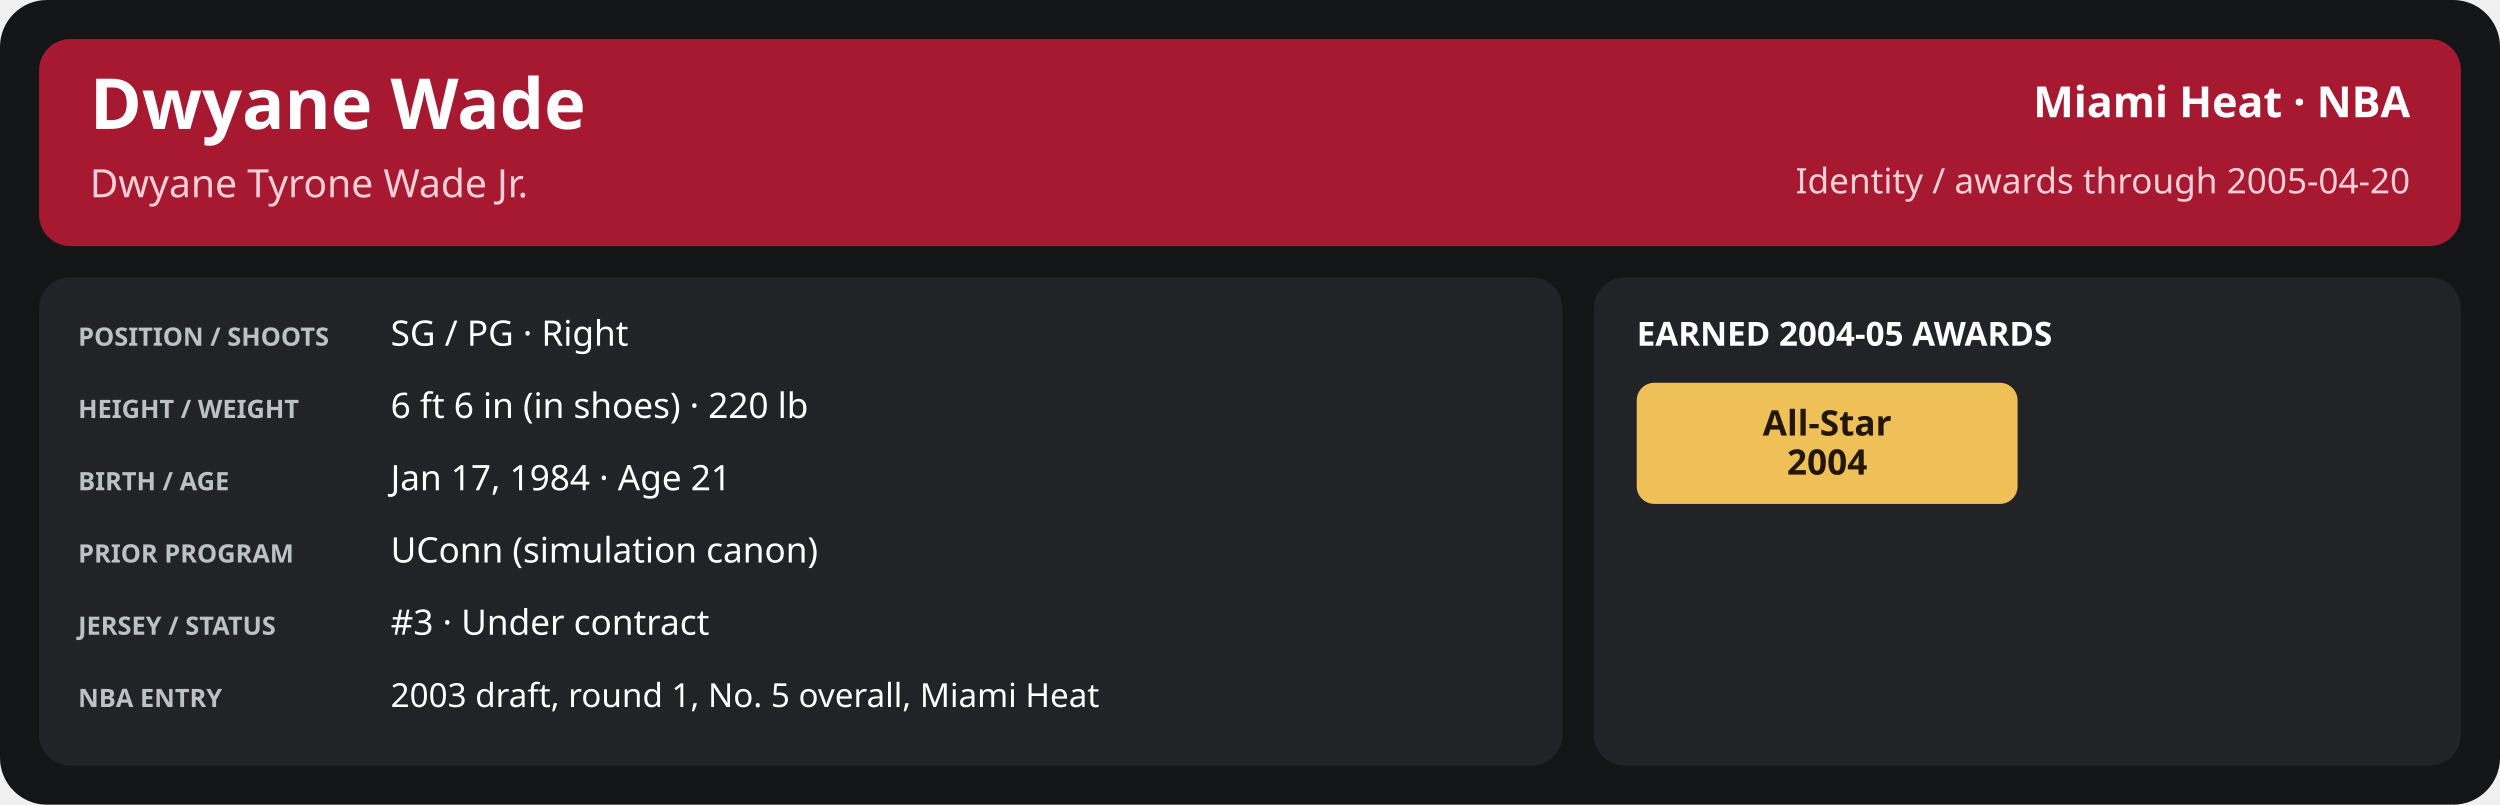
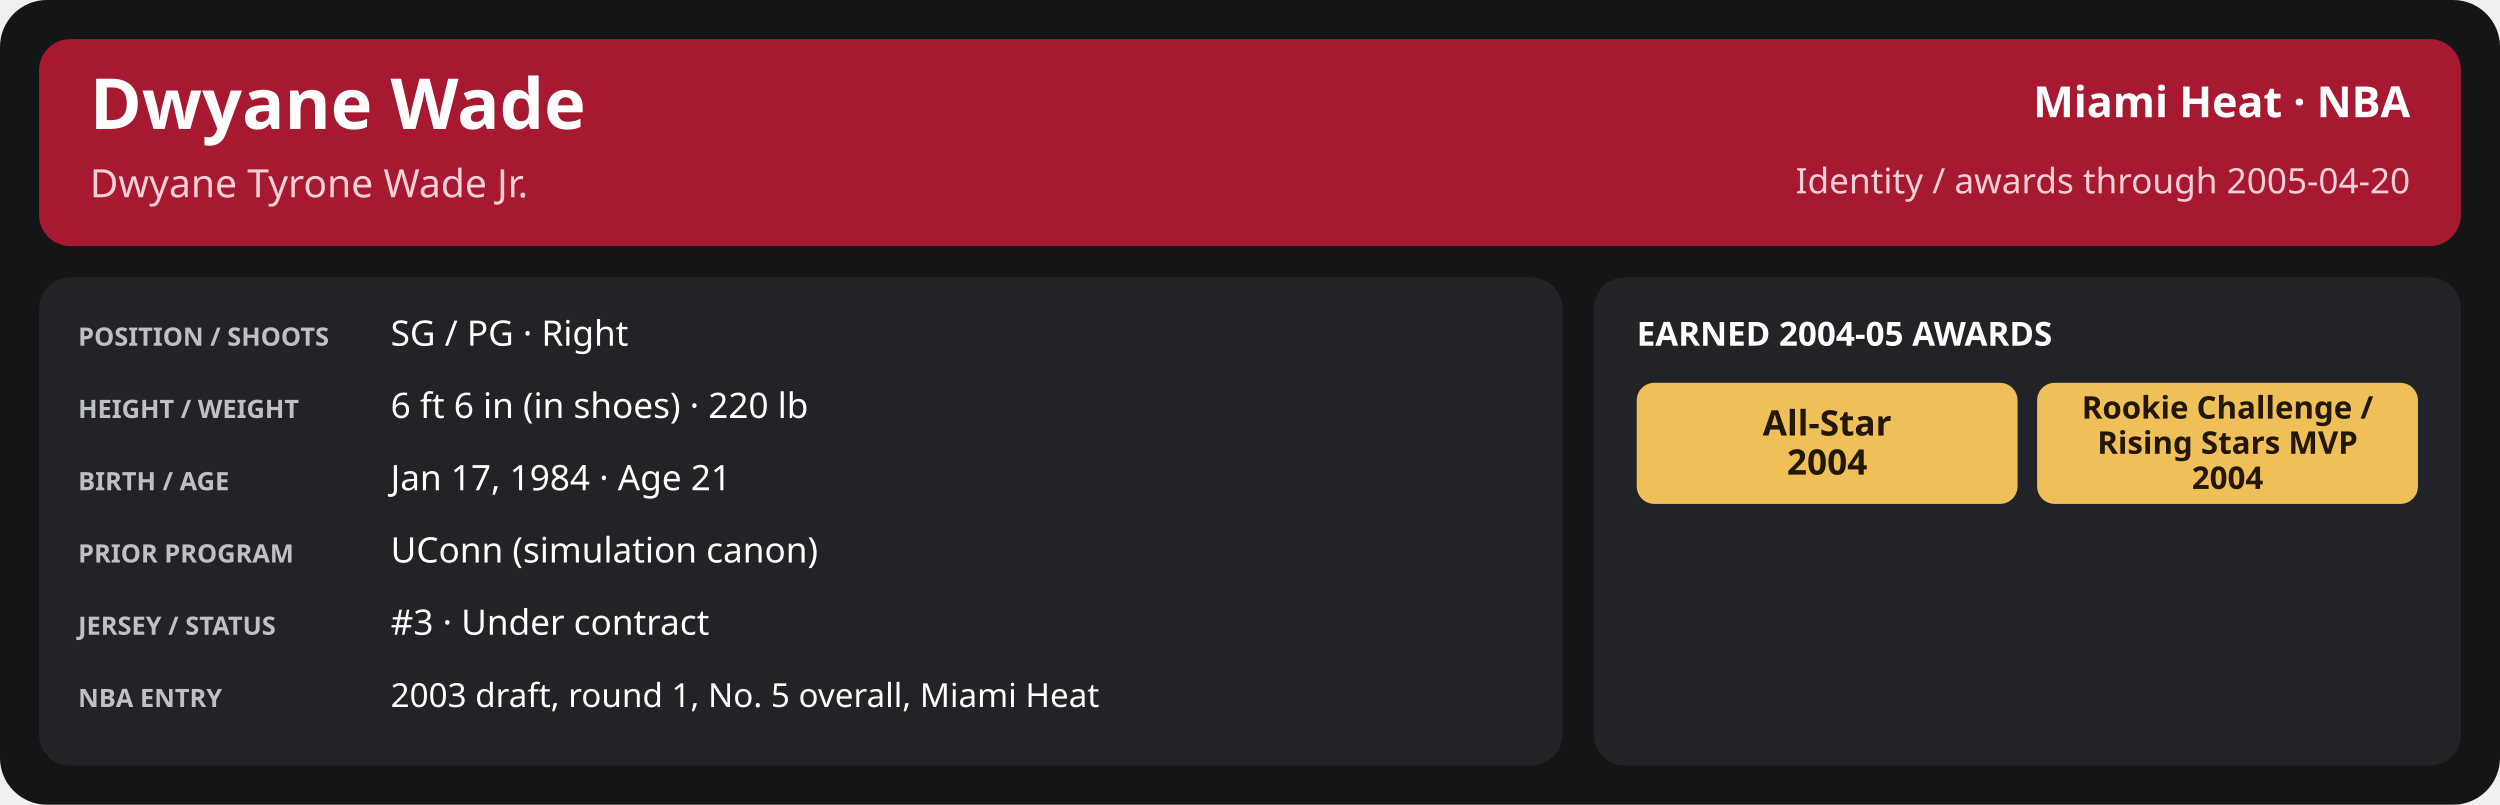
<svg xmlns="http://www.w3.org/2000/svg" width="1280" height="412" viewBox="0 0 1280 412" role="img" aria-labelledby="title desc">
  <rect x="0" y="0" width="1280" height="412" rx="24" fill="#141517" />
  <rect x="20" y="20" width="1240" height="106" rx="16" fill="#a71930" />
  <text x="46" y="66" font-family="sans-serif" font-size="36" fill="#ffffff" font-weight="700" text-anchor="start">Dwyane Wade</text>
  <text x="46" y="101" font-family="sans-serif" font-size="20" fill="#f5d0d6" font-weight="400" text-anchor="start">Dwyane Tyrone Wade Jr.</text>
  <text x="1234" y="60" font-family="sans-serif" font-size="22" fill="#ffffff" font-weight="600" text-anchor="end">Miami Heat · NBA</text>
  <text x="1234" y="99" font-family="sans-serif" font-size="18" fill="#f5d0d6" font-weight="400" text-anchor="end">Identity / awards through 2005-04-20</text>
  <rect x="20" y="142" width="780" height="250" rx="16" fill="#222326" />
  <rect x="816" y="142" width="444" height="250" rx="16" fill="#222326" />
  <text x="40" y="177" font-family="sans-serif" font-size="13" fill="#bdc0c5" font-weight="700" text-anchor="start">POSITION / SHOOTS</text>
  <text x="200" y="177" font-family="sans-serif" font-size="18" fill="#ffffff" font-weight="500" text-anchor="start">SG / PG · Right</text>
  <text x="40" y="214" font-family="sans-serif" font-size="13" fill="#bdc0c5" font-weight="700" text-anchor="start">HEIGHT / WEIGHT</text>
  <text x="200" y="214" font-family="sans-serif" font-size="18" fill="#ffffff" font-weight="500" text-anchor="start">6 ft 6 in (in shoes) · 220 lb</text>
  <text x="40" y="251" font-family="sans-serif" font-size="13" fill="#bdc0c5" font-weight="700" text-anchor="start">BIRTH / AGE</text>
  <text x="200" y="251" font-family="sans-serif" font-size="18" fill="#ffffff" font-weight="500" text-anchor="start">Jan 17, 1984 · Age 21</text>
  <text x="40" y="288" font-family="sans-serif" font-size="13" fill="#bdc0c5" font-weight="700" text-anchor="start">PRIOR PROGRAM</text>
  <text x="200" y="288" font-family="sans-serif" font-size="18" fill="#ffffff" font-weight="500" text-anchor="start">UConn (simulation canon)</text>
  <text x="40" y="325" font-family="sans-serif" font-size="13" fill="#bdc0c5" font-weight="700" text-anchor="start">JERSEY / STATUS</text>
  <text x="200" y="325" font-family="sans-serif" font-size="18" fill="#ffffff" font-weight="500" text-anchor="start">#3 · Under contract</text>
  <text x="40" y="362" font-family="sans-serif" font-size="13" fill="#bdc0c5" font-weight="700" text-anchor="start">NBA ENTRY</text>
  <text x="200" y="362" font-family="sans-serif" font-size="17" fill="#ffffff" font-weight="500" text-anchor="start">2003 draft, round 1, No. 5 overall, Miami Heat</text>
  <text x="838" y="177" font-family="sans-serif" font-size="17" fill="#ffffff" font-weight="700" text-anchor="start">EARNED 2004-05 AWARDS</text>
  <rect x="838.0" y="196" width="195.0" height="62" rx="9" fill="#efbf58" />
  <text x="935.5" y="223.0" font-family="sans-serif" font-size="18" fill="#221709" font-weight="700" text-anchor="middle">All-Star</text>
  <text x="935.5" y="243.0" font-family="sans-serif" font-size="18" fill="#221709" font-weight="700" text-anchor="middle">2004</text>
+   <rect x="1043.0" y="196" width="195.0" height="62" rx="9" fill="#efbf58" />
+   <text x="1140.5" y="214.333" font-family="sans-serif" font-size="16.0" fill="#221709" font-weight="700" text-anchor="middle">Rookie Challenge /</text>
+   <text x="1140.5" y="232.333" font-family="sans-serif" font-size="16.0" fill="#221709" font-weight="700" text-anchor="middle">Rising Stars MVP</text>
+   <text x="1140.5" y="250.333" font-family="sans-serif" font-size="16.0" fill="#221709" font-weight="700" text-anchor="middle">2004</text>
</svg>
